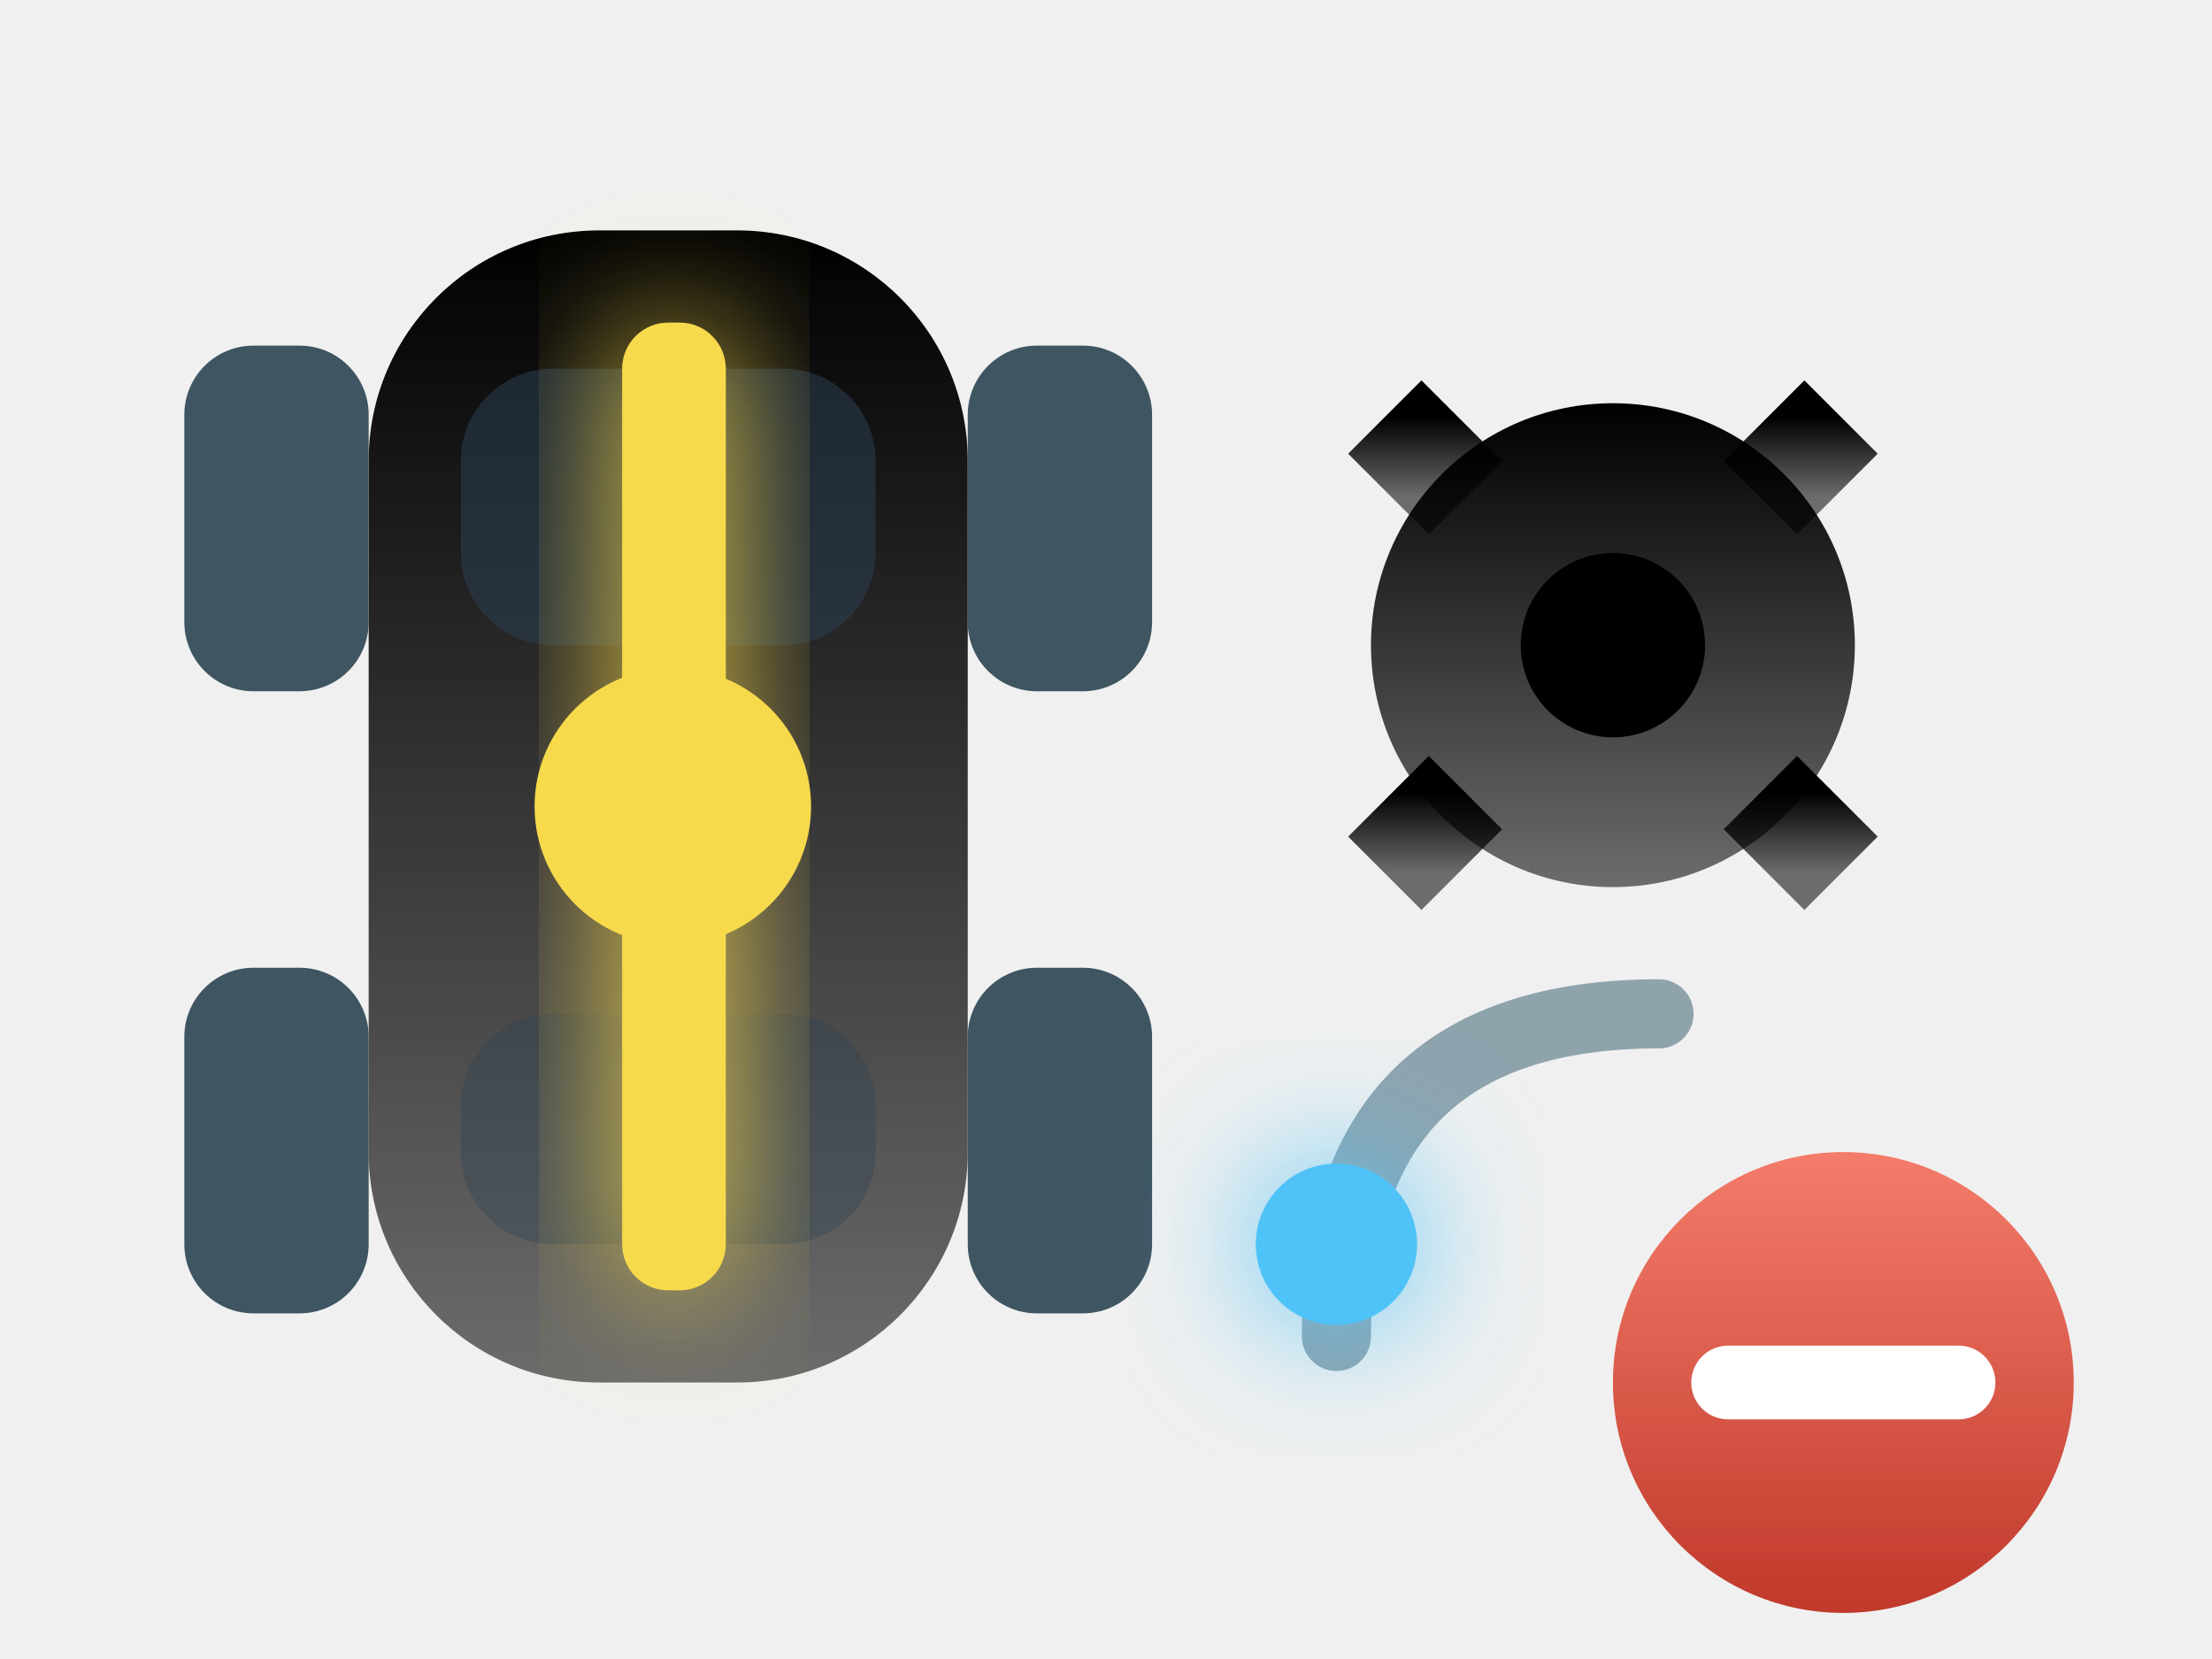
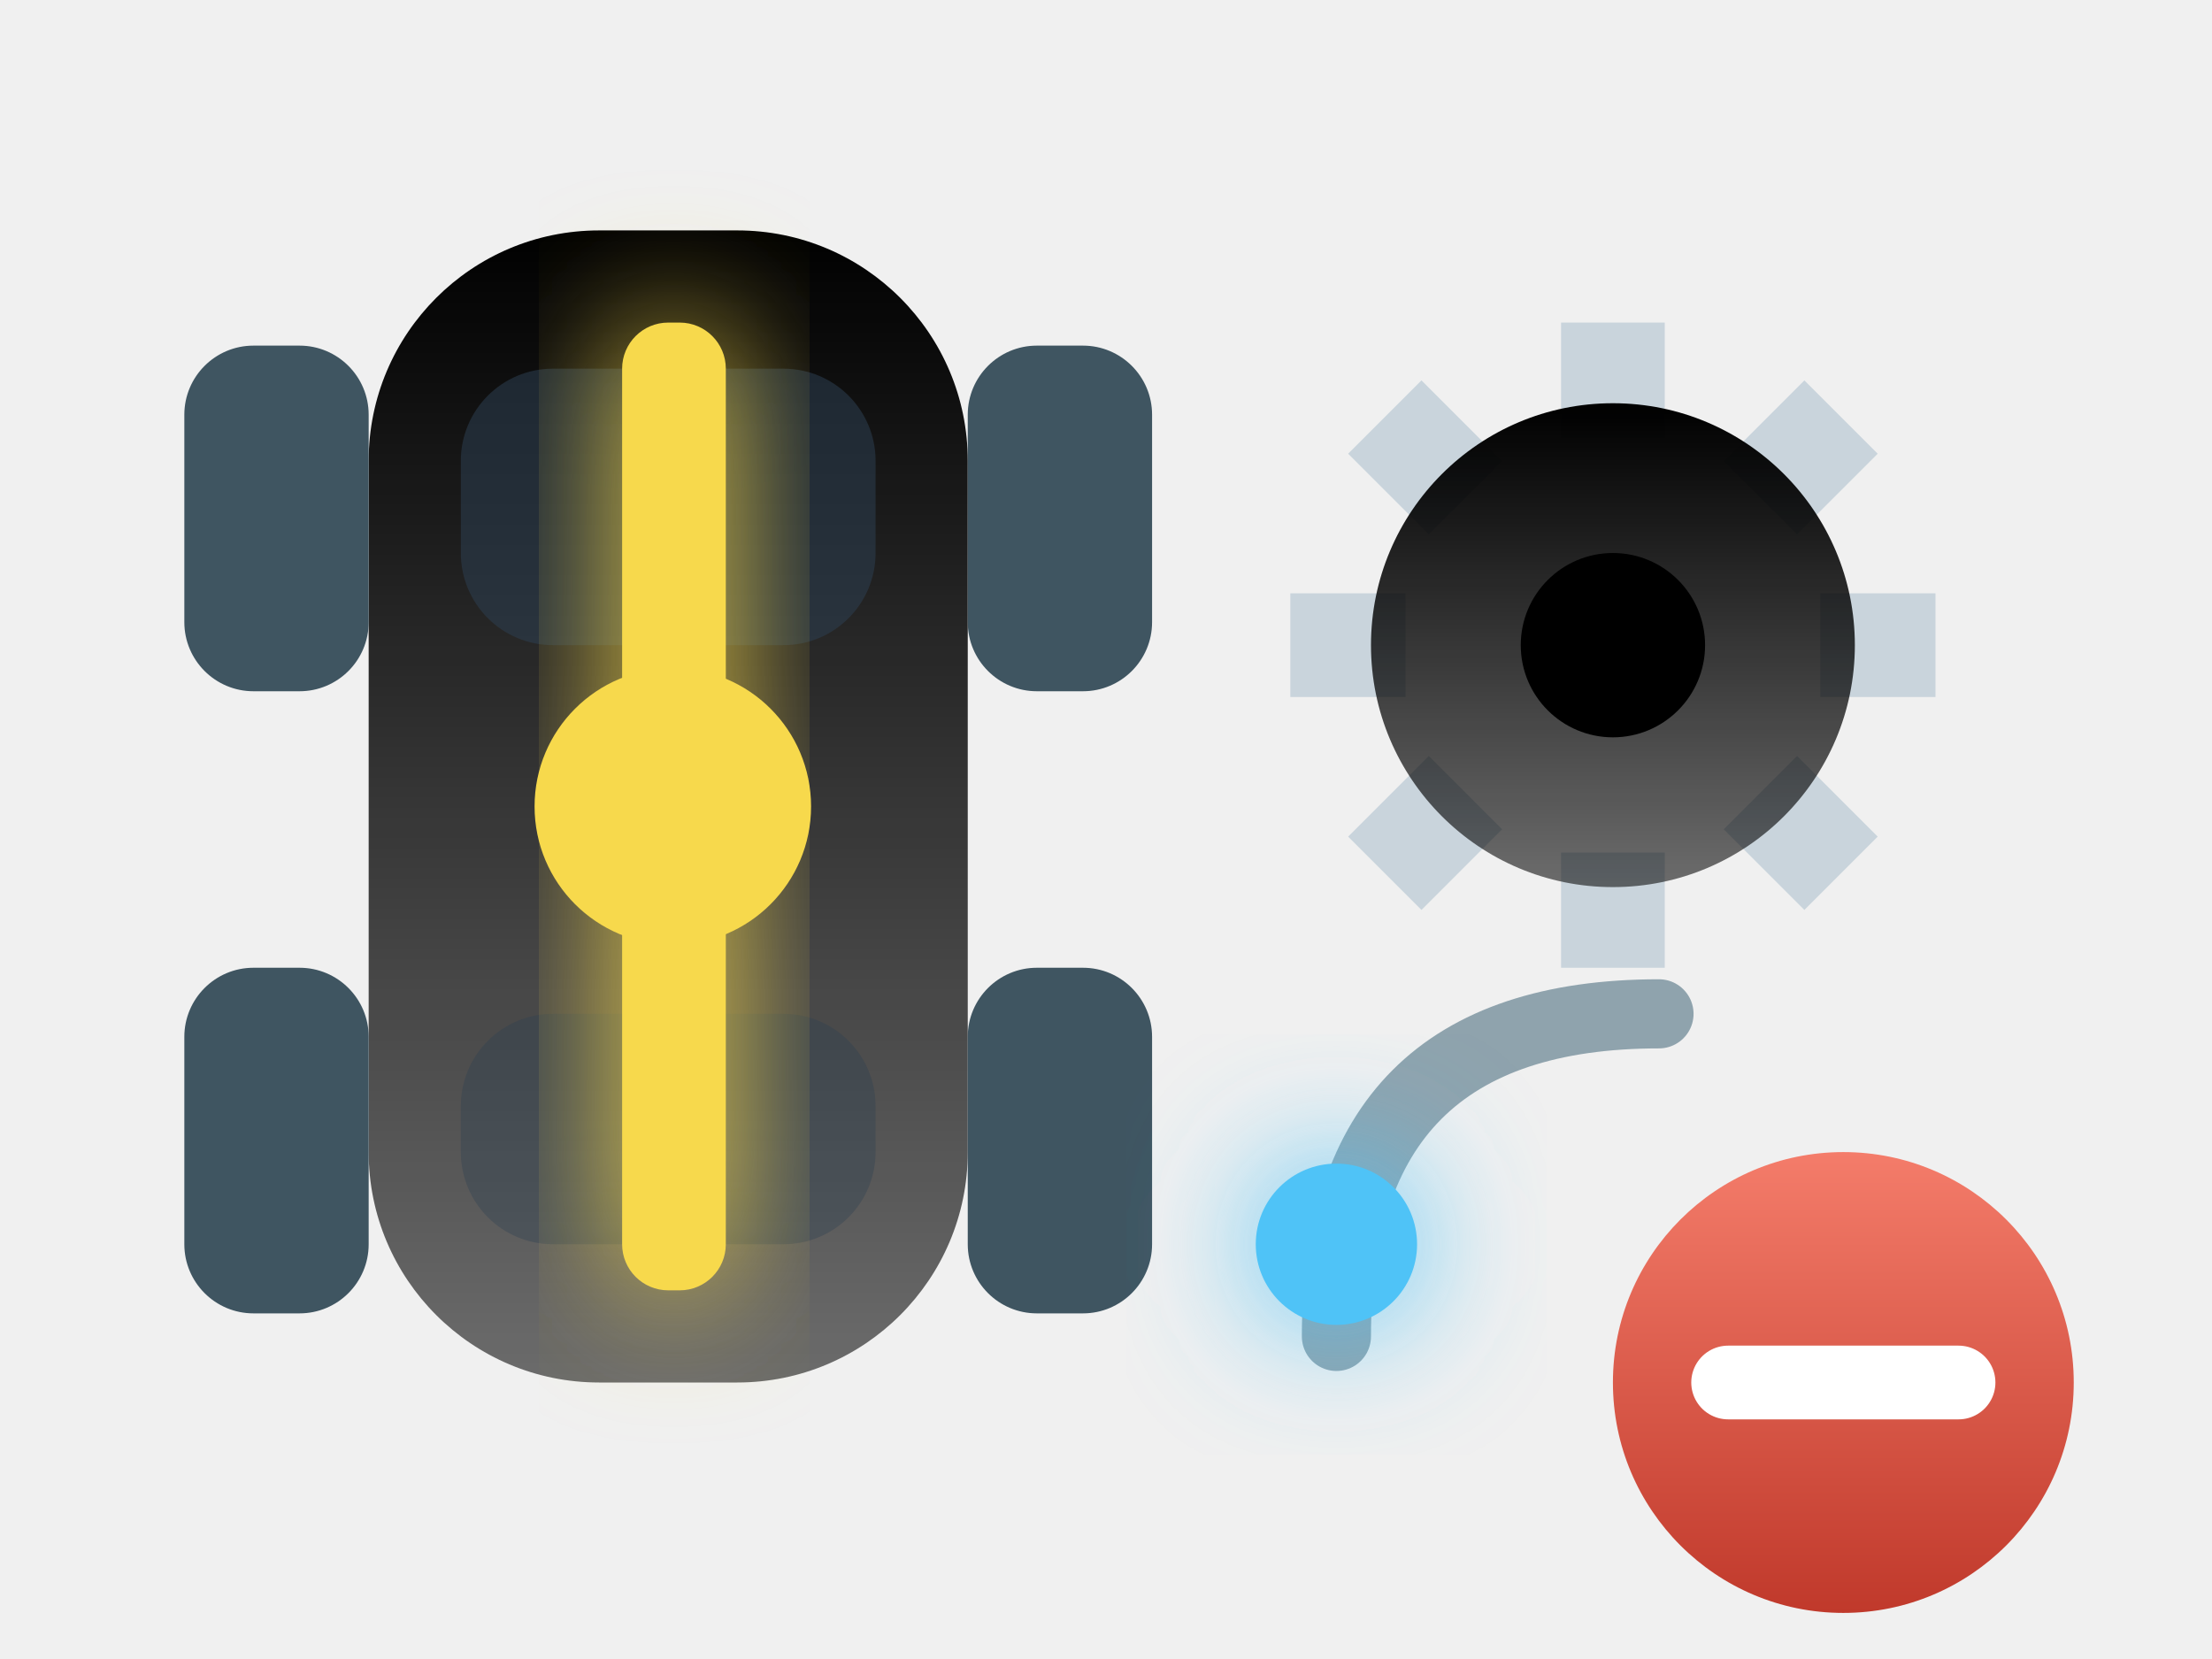
<svg xmlns="http://www.w3.org/2000/svg" viewBox="0 0 96 72">
  <defs>
    <linearGradient id="mtl" x1="0" y1="0" x2="0" y2="1">
      <stop stop-color="{{graphic1Color}}" />
      <stop offset="1" stop-color="{{graphic1Color}}" stop-opacity="0.55" />
    </linearGradient>
    <filter id="glow" x="-80%" y="-80%" width="260%" height="260%">
      <feGaussianBlur stdDeviation="3" />
    </filter>
    <linearGradient id="minusG" x1="0" y1="0" x2="0" y2="1">
      <stop stop-color="#f47c6a" />
      <stop offset="1" stop-color="#c0392b" />
    </linearGradient>
  </defs>
  <rect x="16" y="10" width="26" height="50" rx="10" fill="url(#mtl)" />
  <rect x="20" y="16" width="18" height="12" rx="4" fill="#2c3e50" opacity="0.55" />
  <rect x="20" y="44" width="18" height="10" rx="4" fill="#2c3e50" opacity="0.35" />
  <rect x="8" y="15" width="8" height="15" rx="3" fill="#3f5561" />
  <rect x="42" y="15" width="8" height="15" rx="3" fill="#3f5561" />
  <rect x="8" y="42" width="8" height="15" rx="3" fill="#3f5561" />
  <rect x="42" y="42" width="8" height="15" rx="3" fill="#3f5561" />
  <rect x="27" y="14" width="4.5" height="42" rx="2" fill="#f7d94c" filter="url(#glow)" />
  <rect x="27" y="14" width="4.5" height="42" rx="2" fill="#f7d94c" />
  <circle cx="29.2" cy="35" r="6" fill="#f7d94c" />
-   <line x1="79.0" y1="28.0" x2="84.0" y2="28.0" stroke="url(#mtl)" stroke-width="4.5" />
-   <line x1="76.4" y1="34.4" x2="79.9" y2="37.9" stroke="url(#mtl)" stroke-width="4.5" />
-   <line x1="70.0" y1="37.0" x2="70.0" y2="42.0" stroke="url(#mtl)" stroke-width="4.5" />
-   <line x1="63.6" y1="34.4" x2="60.1" y2="37.9" stroke="url(#mtl)" stroke-width="4.5" />
-   <line x1="61.0" y1="28.0" x2="56.0" y2="28.0" stroke="url(#mtl)" stroke-width="4.5" />
-   <line x1="63.6" y1="21.6" x2="60.1" y2="18.1" stroke="url(#mtl)" stroke-width="4.5" />
-   <line x1="70.0" y1="19.0" x2="70.0" y2="14.0" stroke="url(#mtl)" stroke-width="4.5" />
-   <line x1="76.4" y1="21.6" x2="79.9" y2="18.1" stroke="url(#mtl)" stroke-width="4.5" />
+   <line x1="79.0" y1="28.0" x2="84.0" y2="28.0" stroke="#c9d4dc" stroke-width="4.5" />
+   <line x1="76.4" y1="34.4" x2="79.9" y2="37.9" stroke="#c9d4dc" stroke-width="4.5" />
+   <line x1="70.0" y1="37.0" x2="70.0" y2="42.0" stroke="#c9d4dc" stroke-width="4.5" />
+   <line x1="63.6" y1="34.4" x2="60.1" y2="37.9" stroke="#c9d4dc" stroke-width="4.5" />
+   <line x1="61.0" y1="28.0" x2="56.0" y2="28.0" stroke="#c9d4dc" stroke-width="4.5" />
+   <line x1="63.6" y1="21.6" x2="60.1" y2="18.1" stroke="#c9d4dc" stroke-width="4.5" />
+   <line x1="70.0" y1="19.0" x2="70.0" y2="14.0" stroke="#c9d4dc" stroke-width="4.5" />
+   <line x1="76.4" y1="21.6" x2="79.9" y2="18.1" stroke="#c9d4dc" stroke-width="4.5" />
  <circle cx="70" cy="28" r="10.5" fill="url(#mtl)" />
  <circle cx="70" cy="28" r="4" fill="{{backgroundColor}}" />
  <path d="M58 58 Q58 44 72 44" fill="none" stroke="#8fa3ad" stroke-width="3" stroke-linecap="round" />
  <circle cx="58" cy="54" r="3.5" fill="#4fc3f7" filter="url(#glow)" />
  <circle cx="58" cy="54" r="3.5" fill="#4fc3f7" />
  <circle cx="80" cy="60" r="10" fill="url(#minusG)" stroke="{{backgroundColor}}" stroke-width="3" />
  <path d="M75 60h10" stroke="#ffffff" stroke-width="3.2" stroke-linecap="round" />
</svg>
